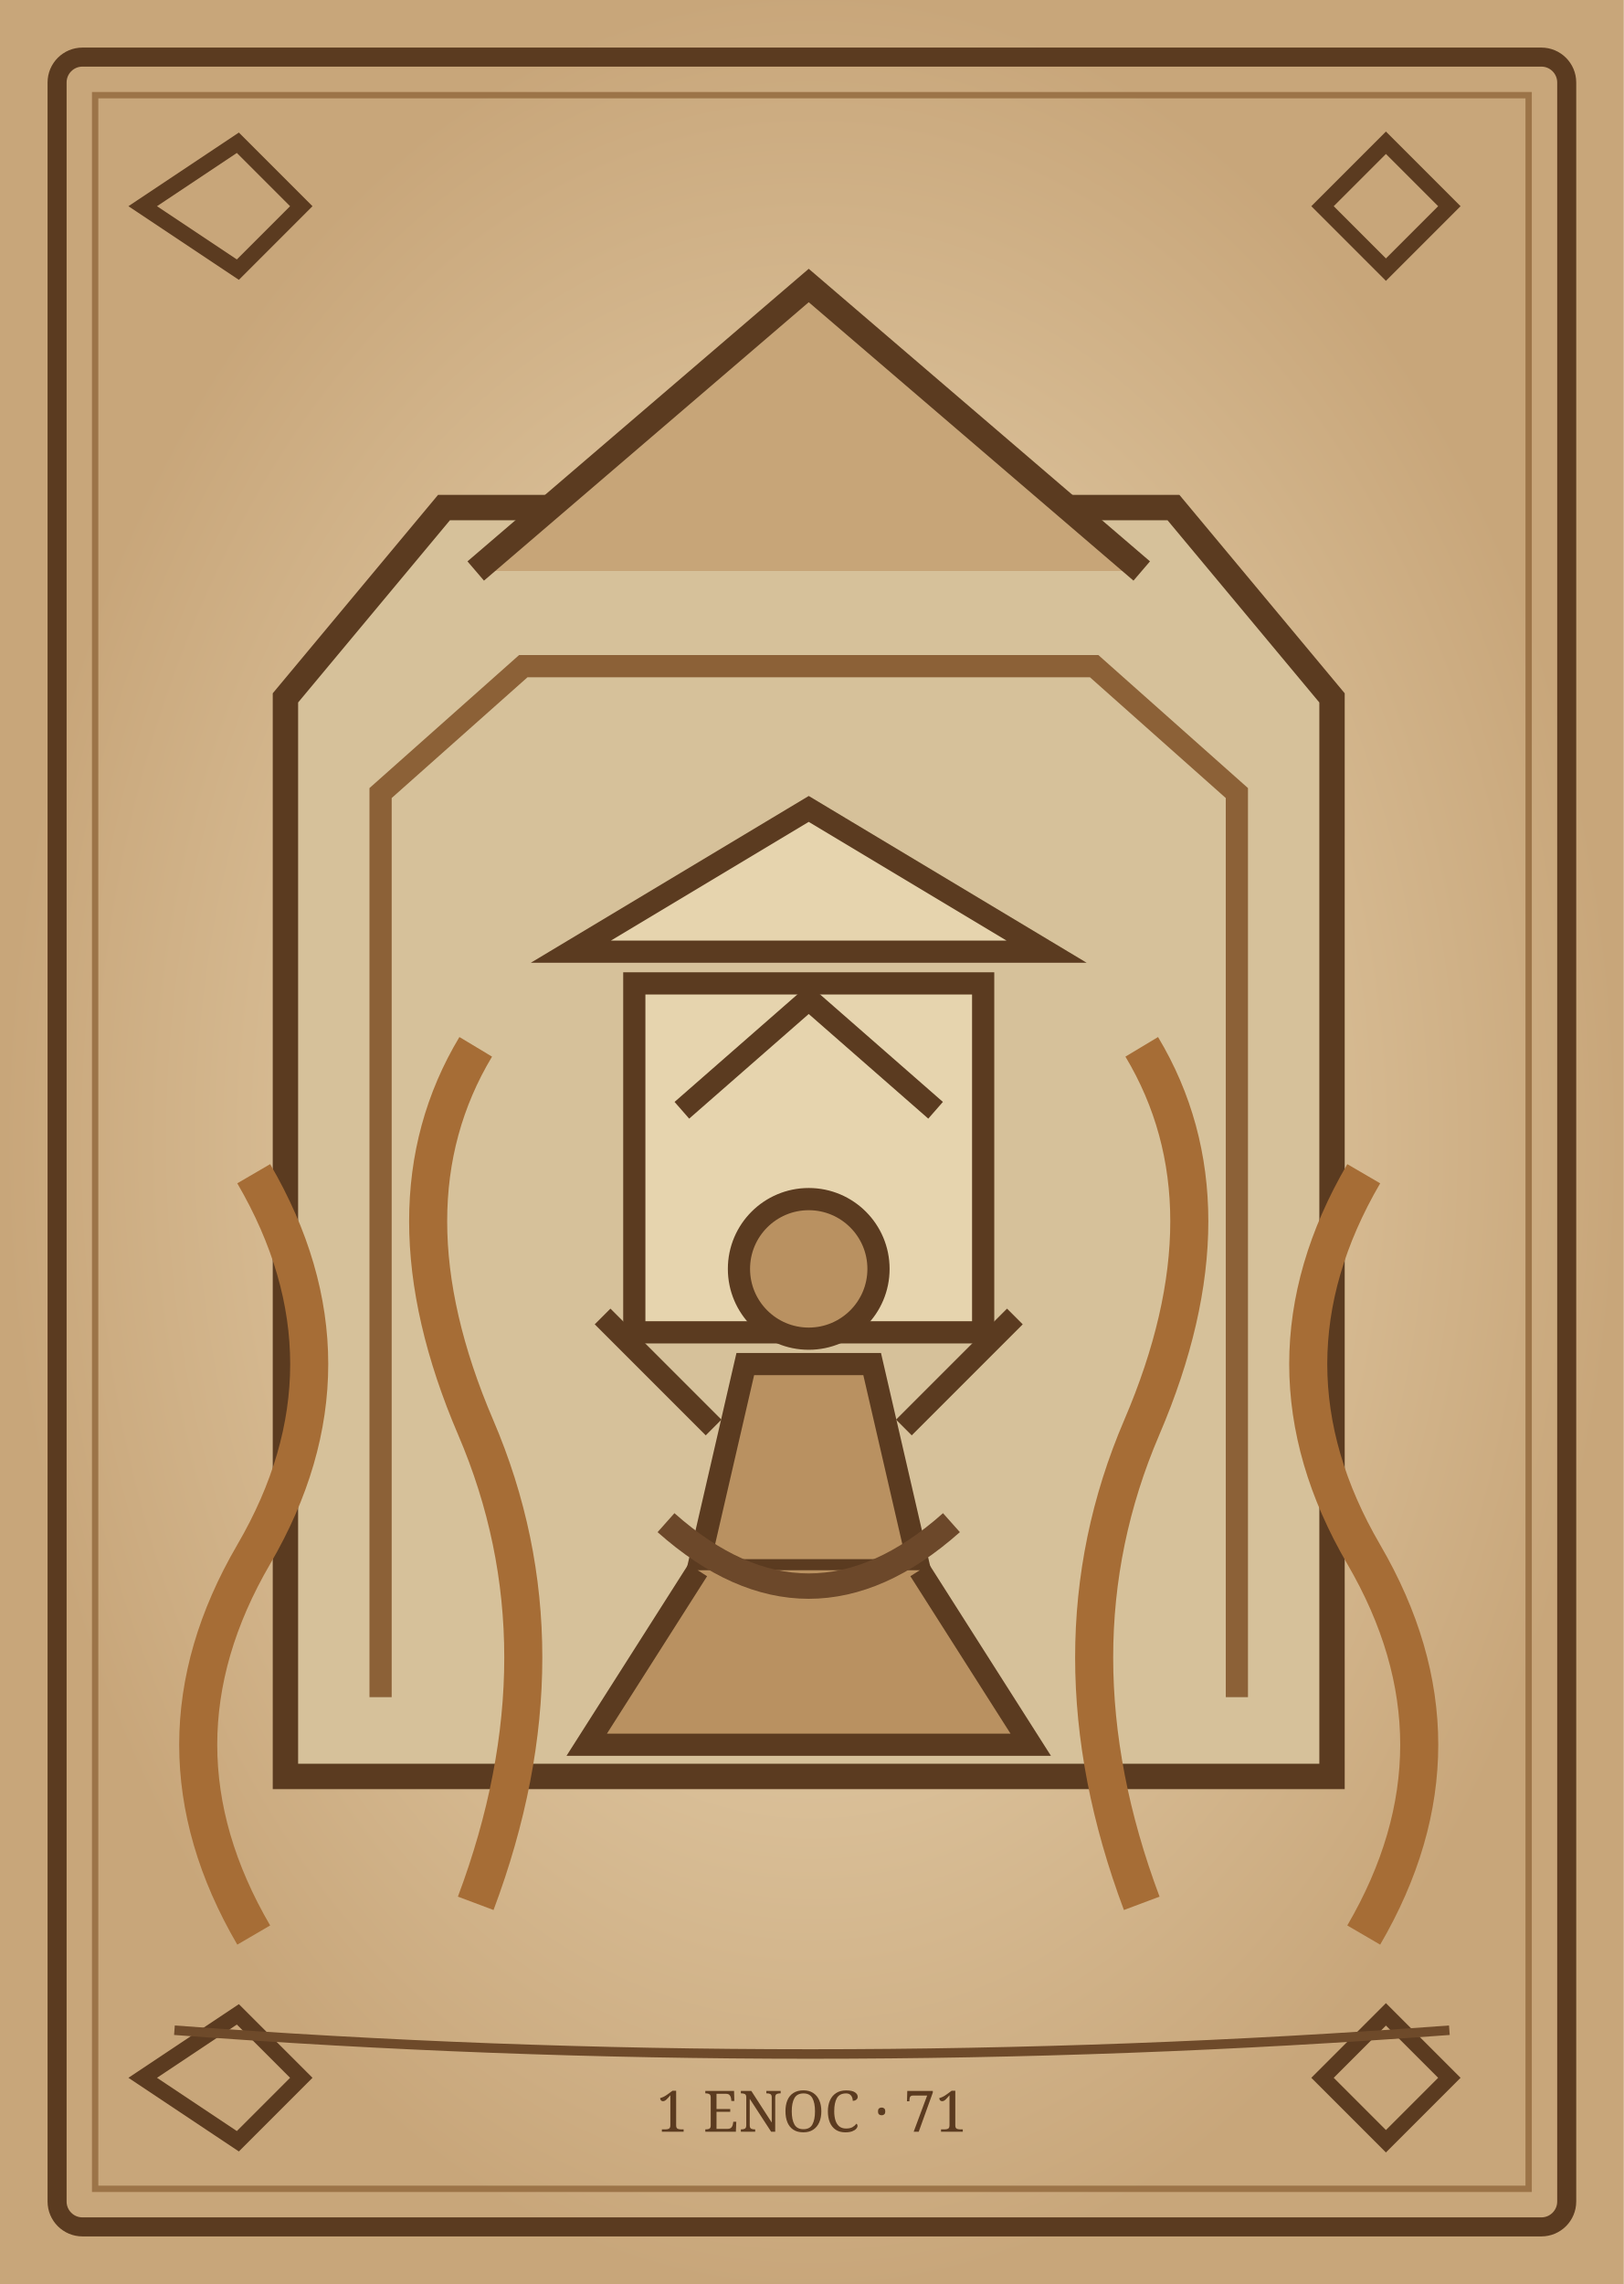
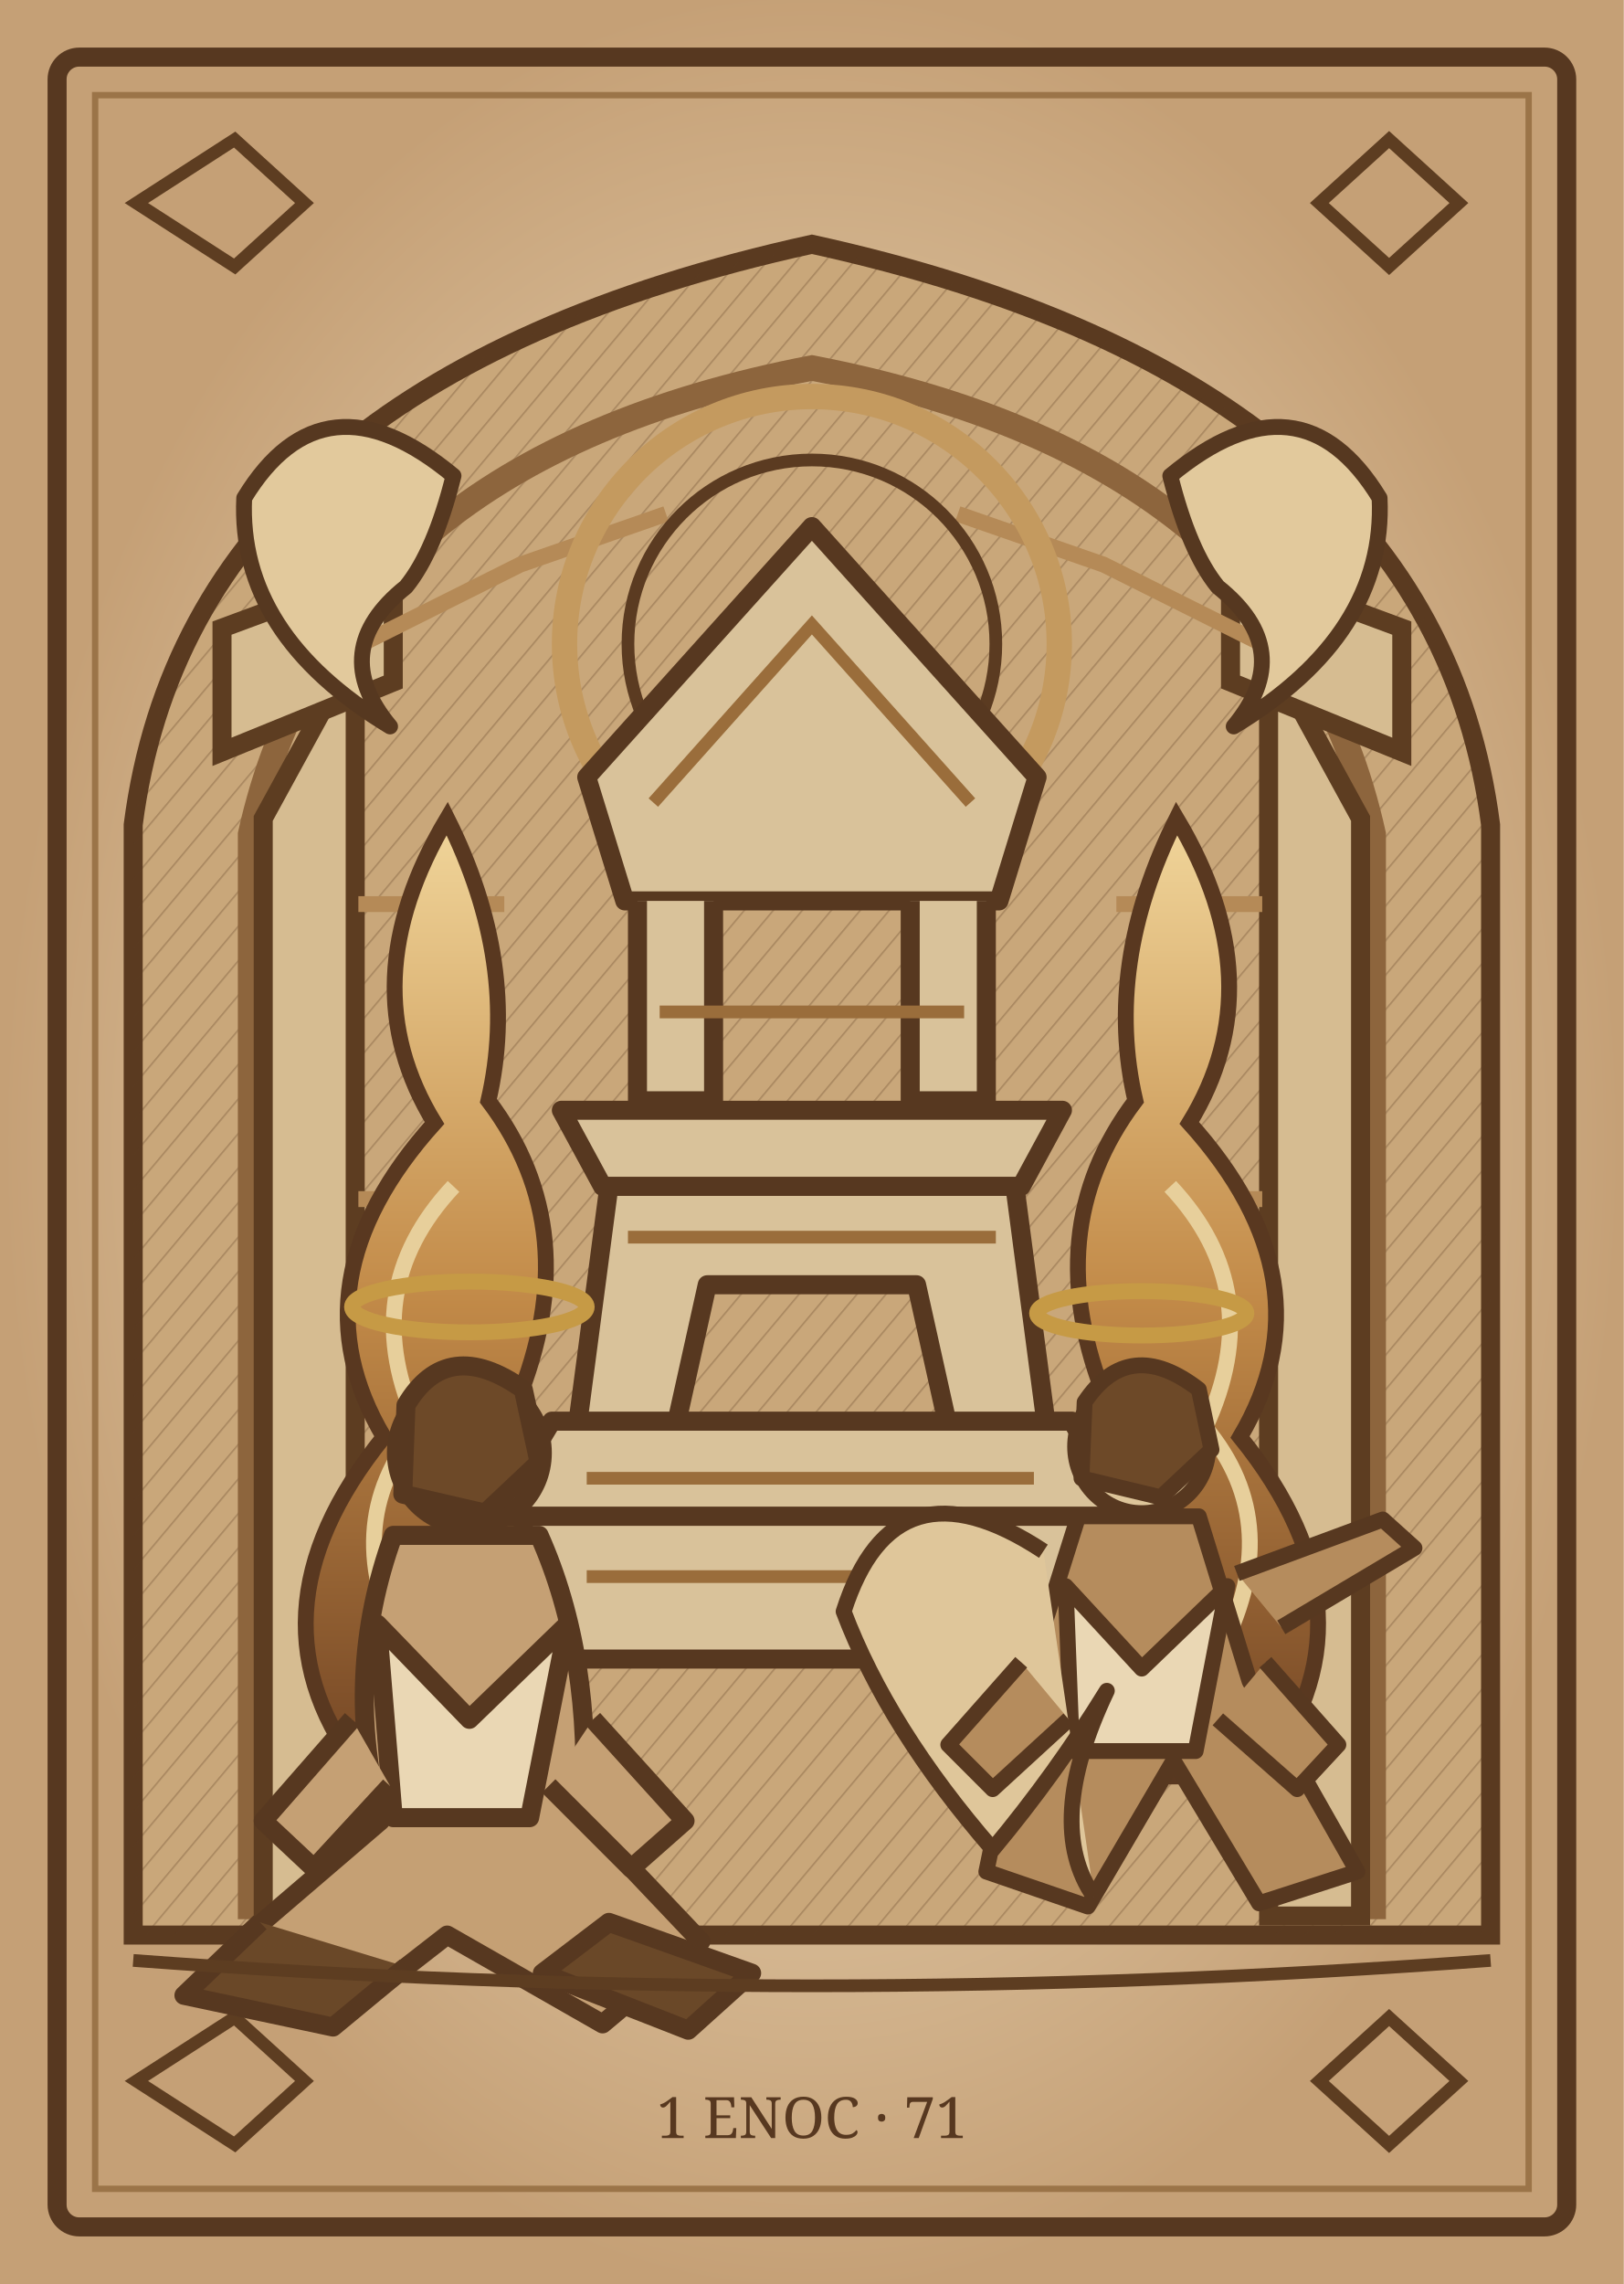
- <svg xmlns="http://www.w3.org/2000/svg" viewBox="0 0 512 720" role="img" aria-label="Ilustración original para 1 Enoc capítulo 71, grabado sepia en pergamino">
+ <svg xmlns="http://www.w3.org/2000/svg" viewBox="0 0 512 720" role="img" aria-label="Capítulo 71: Enoc ante la morada celestial, el trono y las corrientes de fuego, grabado sepia">
  <defs>
-     <radialGradient id="paper">
-       <stop offset="0" stop-color="#f0dfbd" />
-       <stop offset="1" stop-color="#c8a67a" />
+     <radialGradient id="p71">
+       <stop stop-color="#f5e7ca" />
+       <stop offset="1" stop-color="#c5a076" />
    </radialGradient>
+     <linearGradient id="fire71" x1="0" y1="0" x2="0" y2="1">
+       <stop stop-color="#f1d69b" />
+       <stop offset=".5" stop-color="#c28a48" />
+       <stop offset="1" stop-color="#734524" />
+     </linearGradient>
+     <pattern id="h71" width="7" height="7" patternUnits="userSpaceOnUse" patternTransform="rotate(40)">
+       <path d="M0 0V7" stroke="#5b3b21" stroke-width="1" opacity=".28" />
+     </pattern>
  </defs>
-   <rect width="512" height="720" fill="url(#paper)" />
-   <rect x="18" y="18" width="476" height="684" rx="8" fill="none" stroke="#5b3b20" stroke-width="6" />
-   <rect x="30" y="30" width="452" height="660" fill="none" stroke="#9c7448" stroke-width="2" />
-   <g stroke="#5b3b20" stroke-width="5" fill="none">
-     <path d="M45 65 L75 45 95 65 75 85Z M417 65 L437 45 457 65 437 85Z M45 655 L75 635 95 655 75 675Z M417 655 L437 635 457 655 437 675Z" />
+   <rect width="512" height="720" fill="url(#p71)" />
+   <rect x="18" y="18" width="476" height="684" rx="7" fill="none" stroke="#573820" stroke-width="6" />
+   <rect x="30" y="30" width="452" height="660" fill="none" stroke="#9b7448" stroke-width="2" />
+   <g stroke="#5d3d21" stroke-width="4" fill="none">
+     <path d="M43 64L74 44L96 64L74 84Z M416 64L438 44L460 64L438 84Z M43 656L74 636L96 656L74 676Z M416 656L438 636L460 656L438 676Z" />
  </g>
-   <g>
-     <path d="M90 560 L90 220 140 160 370 160 420 220 420 560Z" fill="#d6c19a" stroke="#5b3b20" stroke-width="8" />
-     <path d="M120 535 L120 250 165 210 345 210 390 250 390 535" fill="none" stroke="#8c6137" stroke-width="7" />
-     <path d="M150 180 L255 90 360 180" fill="#c7a578" stroke="#5b3b20" stroke-width="8" />
-     <g stroke="#5b3b20" stroke-width="7" fill="#e6d4ae">
-       <path d="M200 310 L200 420 310 420 310 310Z" />
-       <path d="M180 300 L255 255 330 300Z" />
-       <path d="M215 350 L255 315 295 350" fill="none" />
-     </g>
-     <g stroke="#a66d36" stroke-width="12" fill="none">
-       <path d="M80 610 Q45 550 80 490 T80 370" />
-       <path d="M430 610 Q465 550 430 490 T430 370" />
-       <path d="M150 600 Q180 520 150 450 T150 330" />
-       <path d="M360 600 Q330 520 360 450 T360 330" />
-     </g>
-     <g transform="translate(255 450)" fill="#b99161" stroke="#5b3b20" stroke-width="7">
-       <circle cx="0" cy="-50" r="22" />
-       <path d="M-20 -20 L20 -20 35 45 -35 45Z" />
-       <path d="M-30 0 L-65 -35 M30 0 L65 -35 M-35 45 L-70 100 0 100 70 100 35 45" />
-     </g>
-     <path d="M210 480 Q255 520 300 480" fill="none" stroke="#6c482a" stroke-width="8" />
+   <path d="M42 610L42 260Q60 120 256 77Q452 120 470 260L470 610Z" fill="#c9a77a" stroke="#5a3a20" stroke-width="6" />
+   <path d="M42 610L42 260Q60 120 256 77Q452 120 470 260L470 610Z" fill="url(#h71)" />
+   <path d="M79 605L79 263Q105 145 256 116Q407 145 433 263L433 605" fill="none" stroke="#8d653d" stroke-width="8" />
+   <g stroke="#5d3d21" stroke-width="6" fill="#d6bc91">
+     <path d="M83 258L112 205L112 604L83 604Z" />
+     <path d="M400 205L429 258L429 604L400 604Z" />
+     <path d="M70 198L124 178L124 215L70 237Z" />
+     <path d="M388 178L442 198L442 237L388 215Z" />
  </g>
-   <path d="M55 640 Q255 655 457 640" fill="none" stroke="#6e4a2a" stroke-width="3" />
-   <text x="256" y="672" font-family="serif" font-size="18" text-anchor="middle" fill="#5b3b20">1 ENOC · 71</text>
+   <g fill="none" stroke="#b58a57" stroke-width="5">
+     <path d="M114 203L164 178L210 162M398 203L348 178L302 162M113 285L159 285M398 285L352 285M113 378L159 378M398 378L352 378" />
+   </g>
+   <path d="M115 560Q75 510 121 453Q92 404 137 354Q110 310 141 258Q164 304 154 347Q185 388 163 442Q195 488 164 560Z" fill="url(#fire71)" stroke="#593820" stroke-width="5" />
+   <path d="M397 560Q437 510 391 453Q420 404 375 354Q402 310 371 258Q348 304 358 347Q327 388 349 442Q317 488 348 560Z" fill="url(#fire71)" stroke="#593820" stroke-width="5" />
+   <g fill="none" stroke="#e7cf9b" stroke-width="5">
+     <path d="M128 522Q106 481 132 450Q112 407 143 374M384 522Q406 481 380 450Q400 407 369 374" />
+   </g>
+   <circle cx="256" cy="203" r="78" fill="none" stroke="#c49a5f" stroke-width="8" />
+   <circle cx="256" cy="203" r="58" fill="none" stroke="#5b3b21" stroke-width="4" />
+   <g stroke="#573820" stroke-width="6" stroke-linejoin="round" fill="#d9c29a">
+     <path d="M185 245L256 166L327 245L315 284L197 284Z" />
+     <path d="M201 284L201 347L225 347L225 284M287 284L287 347L311 347L311 284" />
+     <path d="M177 350L335 350L322 374L190 374Z" />
+     <path d="M192 374L182 450L213 450L223 405L289 405L299 450L330 450L320 374Z" />
+     <path d="M174 448L338 448L356 478L156 478Z" />
+     <path d="M165 478L165 523L347 523L347 478Z" />
+   </g>
+   <g fill="none" stroke="#9a6d3b" stroke-width="4">
+     <path d="M206 253L256 197L306 253M208 319L304 319M198 390L314 390M185 466L326 466M185 497L326 497" />
+   </g>
+   <g stroke="#563820" stroke-width="5" fill="#e2c99c" stroke-linejoin="round">
+     <path d="M143 150Q102 116 77 157Q75 200 123 229Q103 205 128 185Q137 174 143 150Z" />
+     <path d="M369 150Q410 116 435 157Q437 200 389 229Q409 205 384 185Q375 174 369 150Z" />
+   </g>
+   <g transform="translate(148 512)" stroke="#573820" stroke-width="6" stroke-linejoin="round">
+     <circle cx="0" cy="-54" r="23" fill="#ddc59a" />
+     <path d="M-20 -69Q-7 -91 17 -74L22 -51L5 -35L-21 -41Z" fill="#6d4928" />
+     <ellipse cx="0" cy="-100" rx="37" ry="8" fill="none" stroke="#c69a45" stroke-width="5" />
+     <path d="M-24 -28Q-40 16 -28 62L-70 98L-43 126L-7 98L42 126L73 100L36 61Q39 10 22 -28Z" fill="#c5a074" />
+     <path d="M-29 0L0 30L31 0L19 61L-24 61Z" fill="#ead7b4" />
+     <path d="M-37 30L-65 62L-49 77L-25 51M39 30L68 62L51 77L25 51" fill="#c5a074" />
+     <path d="M-66 94L-90 117L-43 127L-20 108M44 94L23 110L69 128L89 110Z" fill="#6a4828" />
+   </g>
+   <g transform="translate(360 496)" stroke="#573820" stroke-width="5" stroke-linejoin="round">
+     <circle cx="0" cy="-40" r="21" fill="#ddc59a" />
+     <path d="M-18 -54Q-4 -75 18 -58L22 -39L6 -24L-19 -30Z" fill="#6d4928" />
+     <ellipse cx="0" cy="-82" rx="33" ry="7" fill="none" stroke="#c69a45" stroke-width="5" />
+     <path d="M-20 -18L-37 36L-49 94L-17 105L10 59L37 104L68 94L34 34L18 -18Z" fill="#b58c5d" />
+     <path d="M-24 4L0 30L27 4L17 56L-22 56Z" fill="#ead7b4" />
+     <path d="M-31 -7Q-78 -38 -94 12Q-80 49 -47 87Q-27 63 -11 37Q-31 79 -15 102" fill="#dfc69a" />
+     <path d="M-38 28L-61 54L-47 68L-23 46M39 28L62 54L49 68L24 46" fill="#b58c5d" />
+     <path d="M30 0L76 -17L86 -8L44 17" fill="#b58c5d" />
+   </g>
+   <path d="M42 618Q256 634 470 618" fill="none" stroke="#5d3d21" stroke-width="4" />
+   <text x="256" y="674" text-anchor="middle" font-family="serif" font-size="18" fill="#573820">1 ENOC · 71</text>
</svg>
